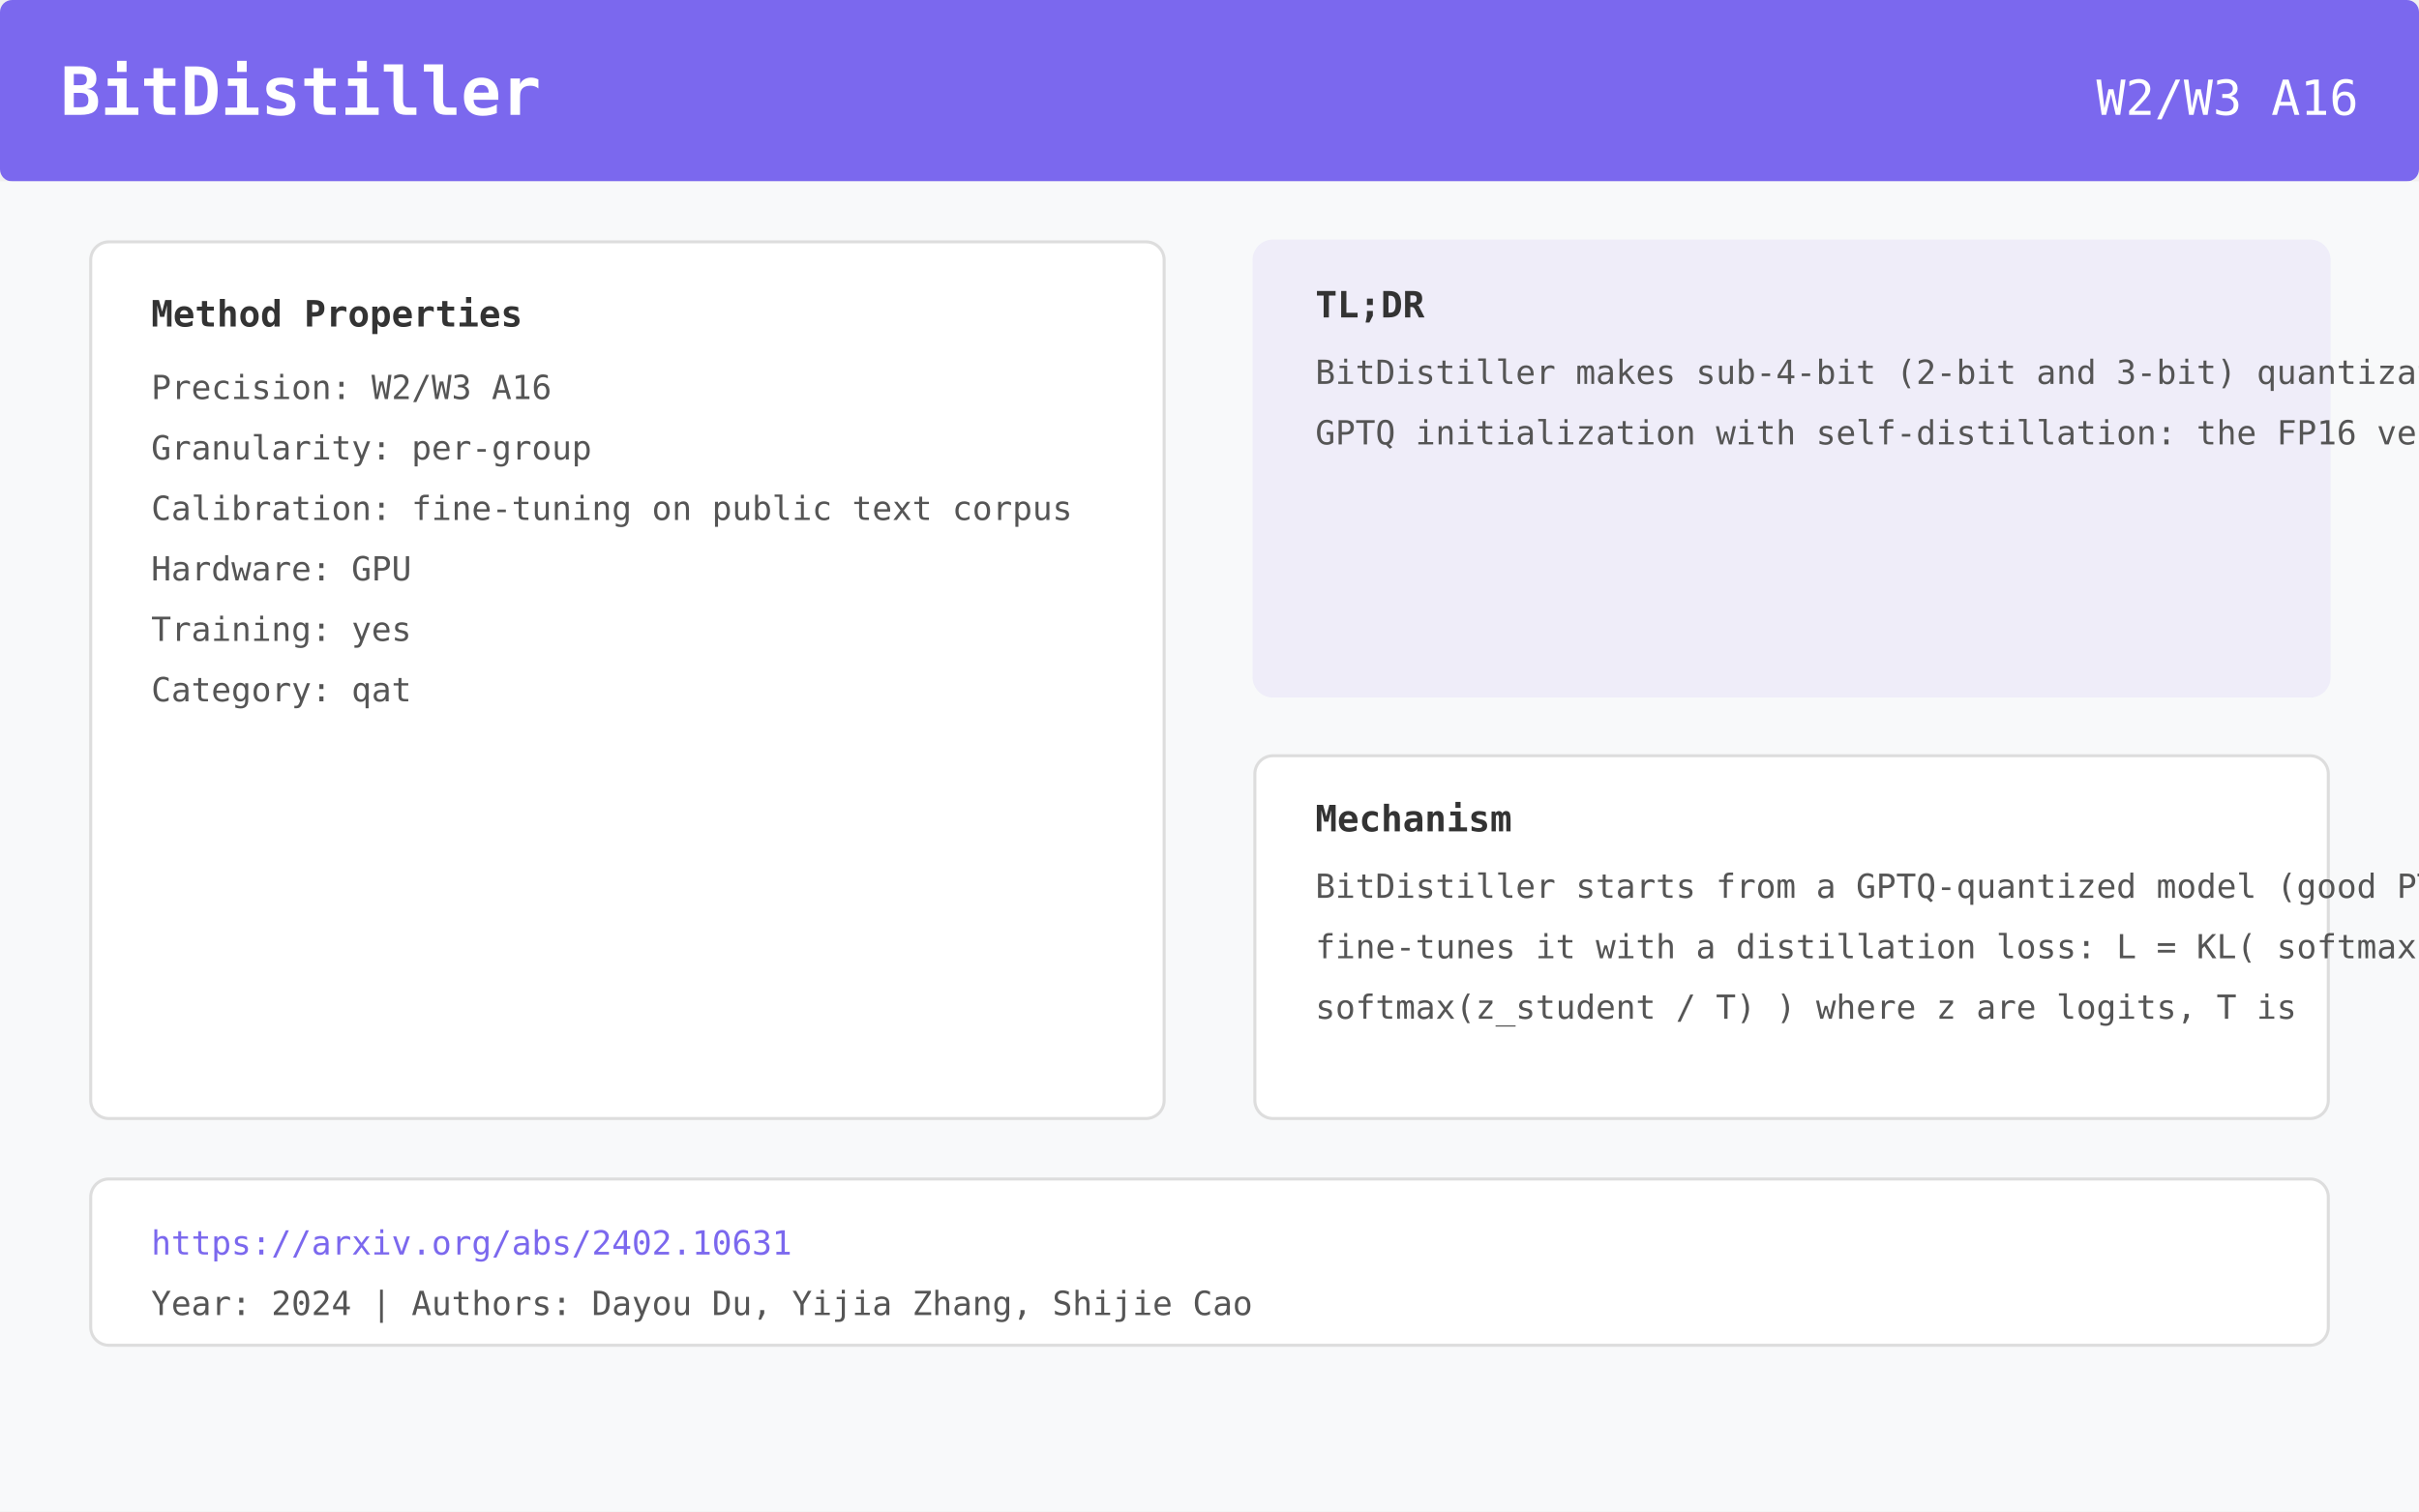
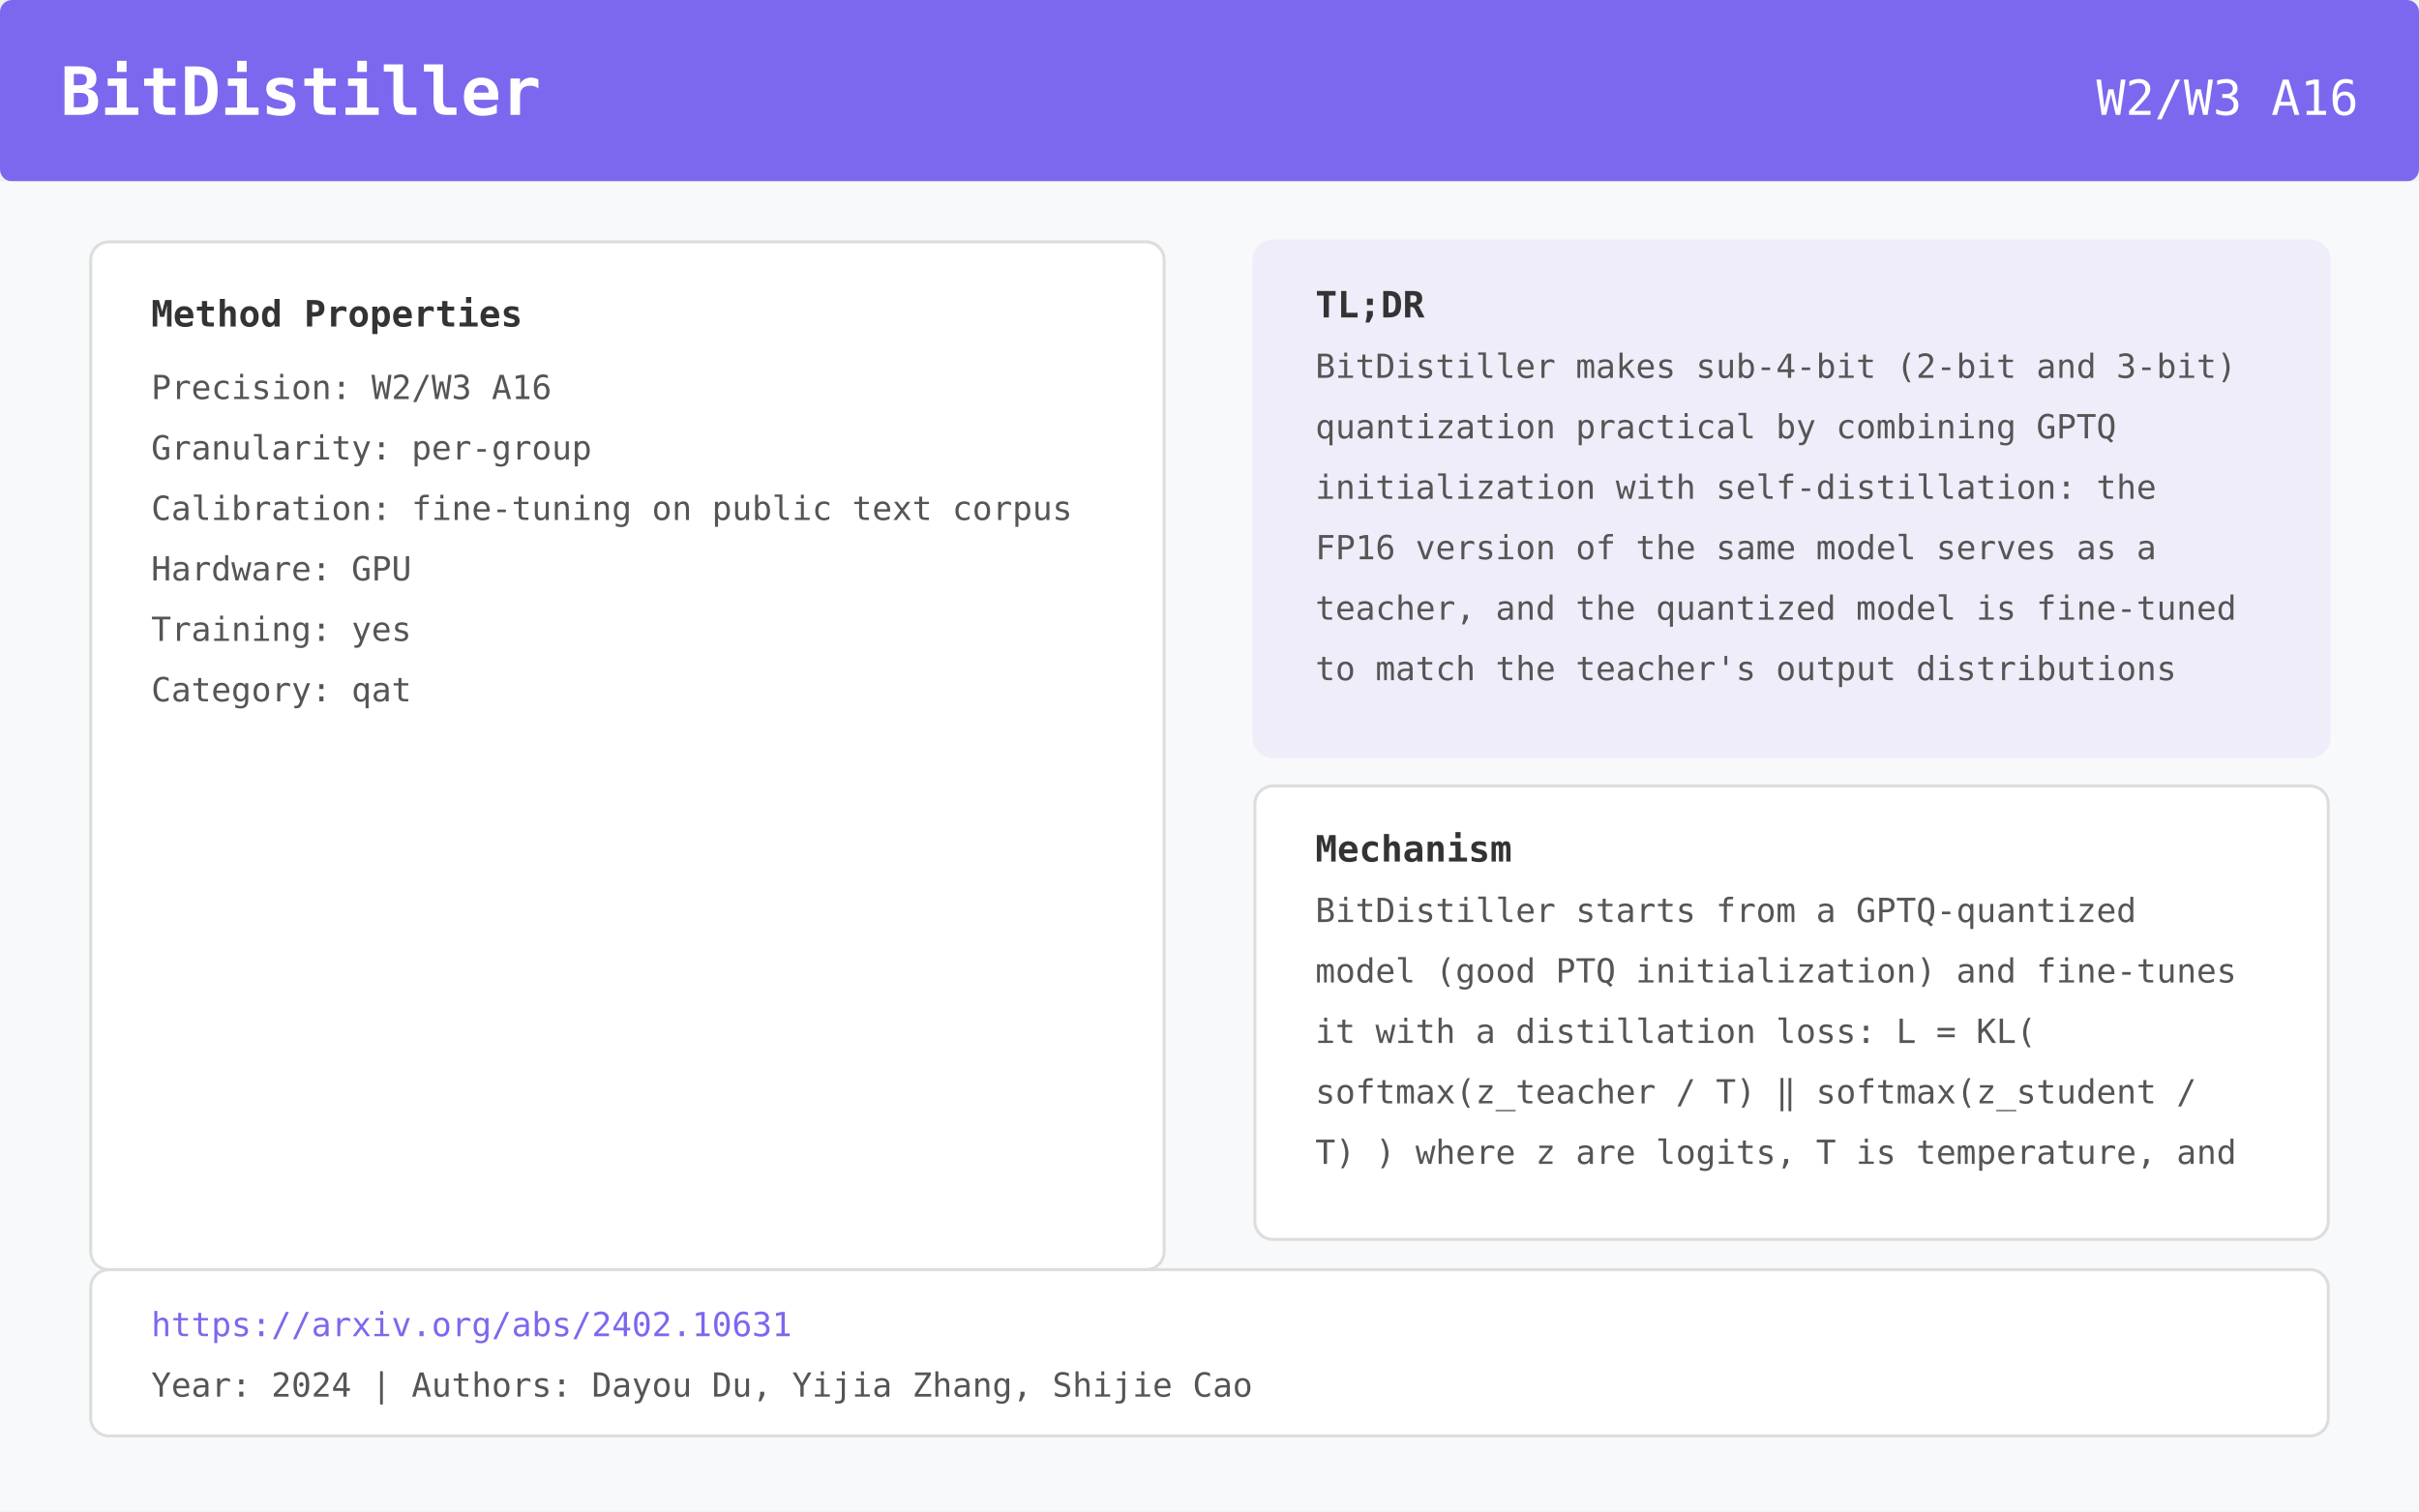
<svg xmlns="http://www.w3.org/2000/svg" viewBox="0 0 800 500" width="800" height="500">
  <rect x="0" y="0" width="800" height="60" fill="#7B68EE" rx="4" />
  <text x="20" y="38" font-family="monospace" font-size="22" font-weight="bold" fill="white">BitDistiller</text>
  <text x="780" y="38" font-family="monospace" font-size="16" fill="white" text-anchor="end">W2/W3 A16</text>
  <rect x="0" y="60" width="800" height="440" fill="#F8F9FA" rx="0" />
-   <rect x="30" y="80" width="355" height="290" rx="6" fill="white" stroke="#ddd" stroke-width="1" />
+   <rect x="30" y="80" width="355" height="340" rx="6" fill="white" stroke="#ddd" stroke-width="1" />
  <text x="50" y="108" font-family="monospace" font-size="12" font-weight="bold" fill="#333">Method Properties</text>
  <text x="50" y="132" font-family="monospace" font-size="11" fill="#555">Precision:    W2/W3 A16</text>
  <text x="50" y="152" font-family="monospace" font-size="11" fill="#555">Granularity:  per-group</text>
  <text x="50" y="172" font-family="monospace" font-size="11" fill="#555">Calibration:  fine-tuning on public text corpus</text>
  <text x="50" y="192" font-family="monospace" font-size="11" fill="#555">Hardware:     GPU</text>
  <text x="50" y="212" font-family="monospace" font-size="11" fill="#555">Training:     yes</text>
  <text x="50" y="232" font-family="monospace" font-size="11" fill="#555">Category:     qat</text>
-   <rect x="415" y="80" width="355" height="150" rx="6" fill="#7B68EE" opacity="0.08" stroke="#7B68EE" stroke-width="1.5" />
+   <rect x="415" y="80" width="355" height="170" rx="6" fill="#7B68EE" opacity="0.08" stroke="#7B68EE" stroke-width="1.5" />
  <text x="435" y="105" font-family="monospace" font-size="12" font-weight="bold" fill="#333">TL;DR</text>
-   <text x="435" y="127" font-family="monospace" font-size="11" fill="#555">BitDistiller makes sub-4-bit (2-bit and 3-bit) quantization practical by combining</text>
-   <text x="435" y="147" font-family="monospace" font-size="11" fill="#555">GPTQ initialization with self-distillation: the FP16 version of the same mode</text>
-   <rect x="415" y="250" width="355" height="120" rx="6" fill="white" stroke="#ddd" stroke-width="1" />
-   <text x="435" y="275" font-family="monospace" font-size="12" font-weight="bold" fill="#333">Mechanism</text>
-   <text x="435" y="297" font-family="monospace" font-size="11" fill="#555">BitDistiller starts from a GPTQ-quantized model (good PTQ initialization) and</text>
-   <text x="435" y="317" font-family="monospace" font-size="11" fill="#555">fine-tunes it with a distillation loss: L = KL( softmax(z_teacher / T) ‖</text>
-   <text x="435" y="337" font-family="monospace" font-size="11" fill="#555">softmax(z_student / T) ) where z are logits, T is</text>
-   <rect x="30" y="390" width="740" height="55" rx="6" fill="white" stroke="#ddd" stroke-width="1" />
-   <text x="50" y="415" font-family="monospace" font-size="11" fill="#7B68EE">https://arxiv.org/abs/2402.10631</text>
-   <text x="50" y="435" font-family="monospace" font-size="11" fill="#555">Year: 2024  |  Authors: Dayou Du, Yijia Zhang, Shijie Cao</text>
+   <text x="435" y="125" font-family="monospace" font-size="11" fill="#555">BitDistiller makes sub-4-bit (2-bit and 3-bit)</text>
+   <text x="435" y="145" font-family="monospace" font-size="11" fill="#555">quantization practical by combining GPTQ</text>
+   <text x="435" y="165" font-family="monospace" font-size="11" fill="#555">initialization with self-distillation: the</text>
+   <text x="435" y="185" font-family="monospace" font-size="11" fill="#555">FP16 version of the same model serves as a</text>
+   <text x="435" y="205" font-family="monospace" font-size="11" fill="#555">teacher, and the quantized model is fine-tuned</text>
+   <text x="435" y="225" font-family="monospace" font-size="11" fill="#555">to match the teacher's output distributions</text>
+   <rect x="415" y="260" width="355" height="150" rx="6" fill="white" stroke="#ddd" stroke-width="1" />
+   <text x="435" y="285" font-family="monospace" font-size="12" font-weight="bold" fill="#333">Mechanism</text>
+   <text x="435" y="305" font-family="monospace" font-size="11" fill="#555">BitDistiller starts from a GPTQ-quantized</text>
+   <text x="435" y="325" font-family="monospace" font-size="11" fill="#555">model (good PTQ initialization) and fine-tunes</text>
+   <text x="435" y="345" font-family="monospace" font-size="11" fill="#555">it with a distillation loss: L = KL(</text>
+   <text x="435" y="365" font-family="monospace" font-size="11" fill="#555">softmax(z_teacher / T) ‖ softmax(z_student /</text>
+   <text x="435" y="385" font-family="monospace" font-size="11" fill="#555">T) ) where z are logits, T is temperature, and</text>
+   <rect x="30" y="420" width="740" height="55" rx="6" fill="white" stroke="#ddd" stroke-width="1" />
+   <text x="50" y="442" font-family="monospace" font-size="11" fill="#7B68EE">https://arxiv.org/abs/2402.10631</text>
+   <text x="50" y="462" font-family="monospace" font-size="11" fill="#555">Year: 2024  |  Authors: Dayou Du, Yijia Zhang, Shijie Cao</text>
</svg>
